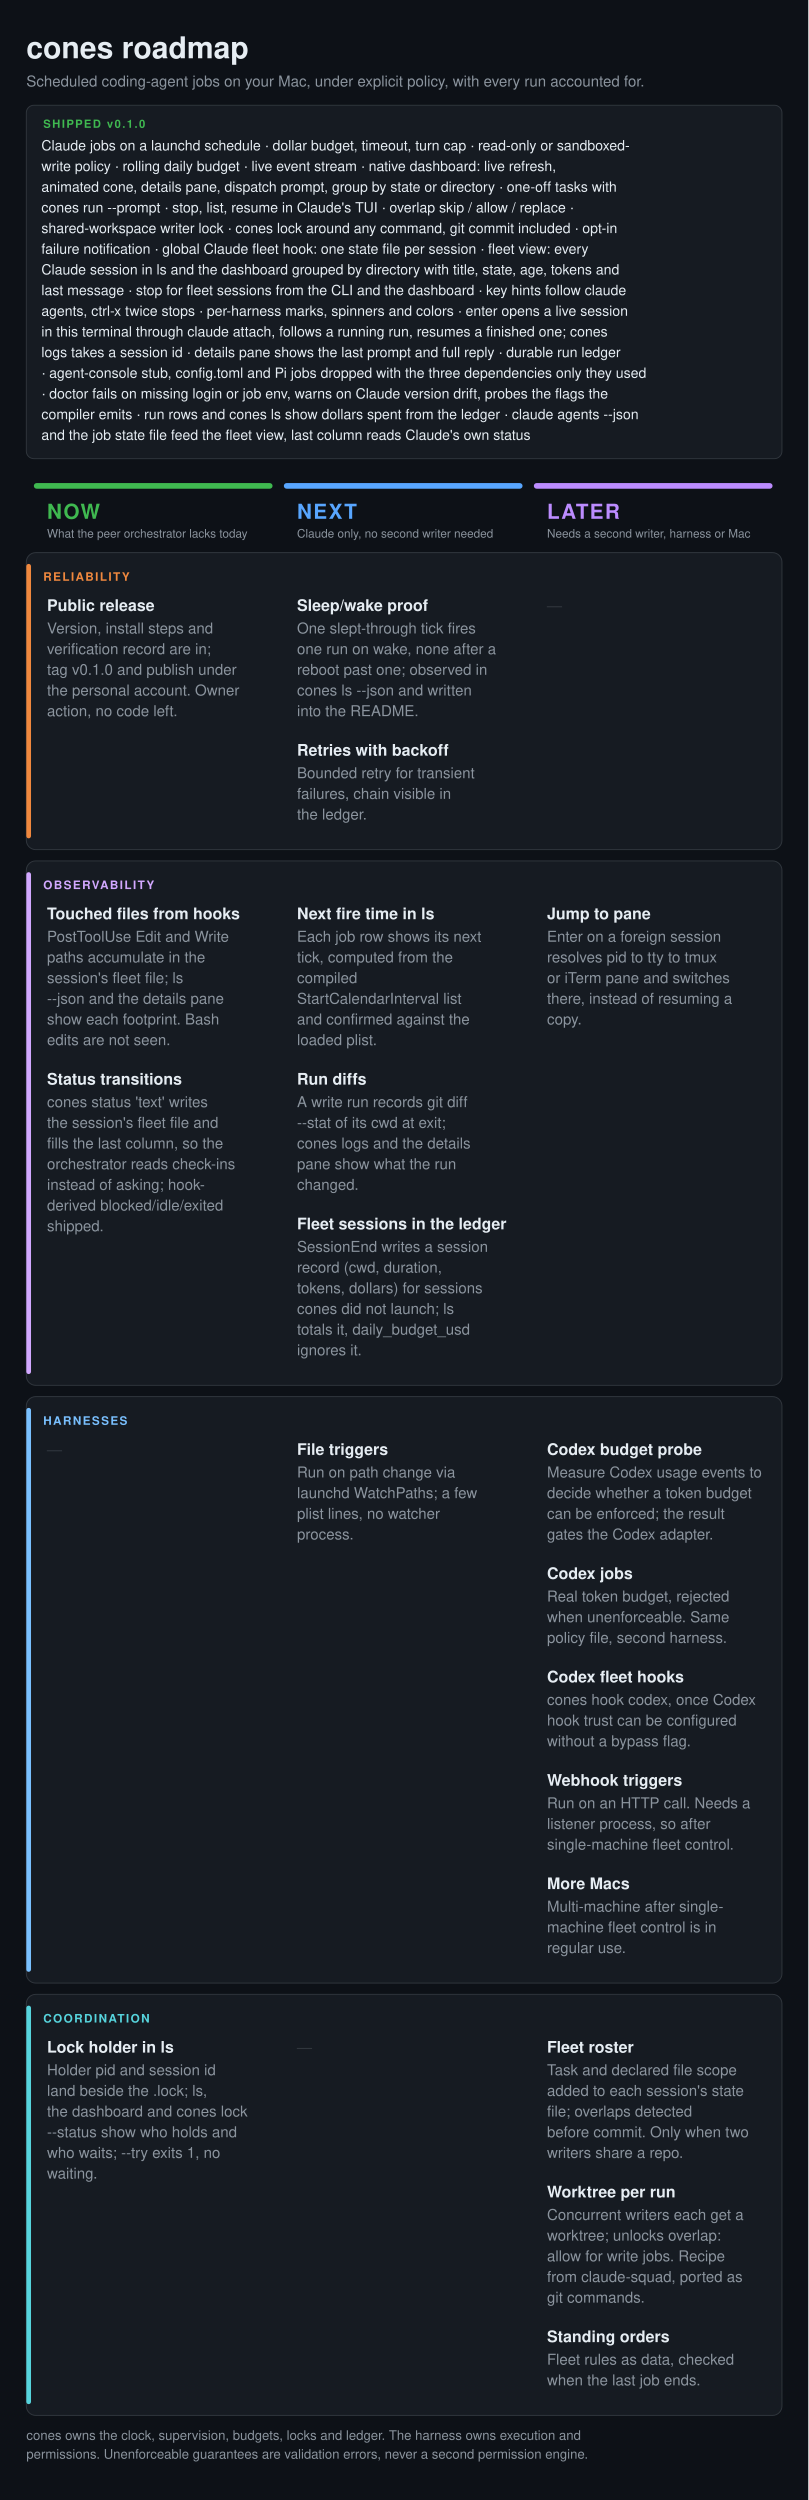
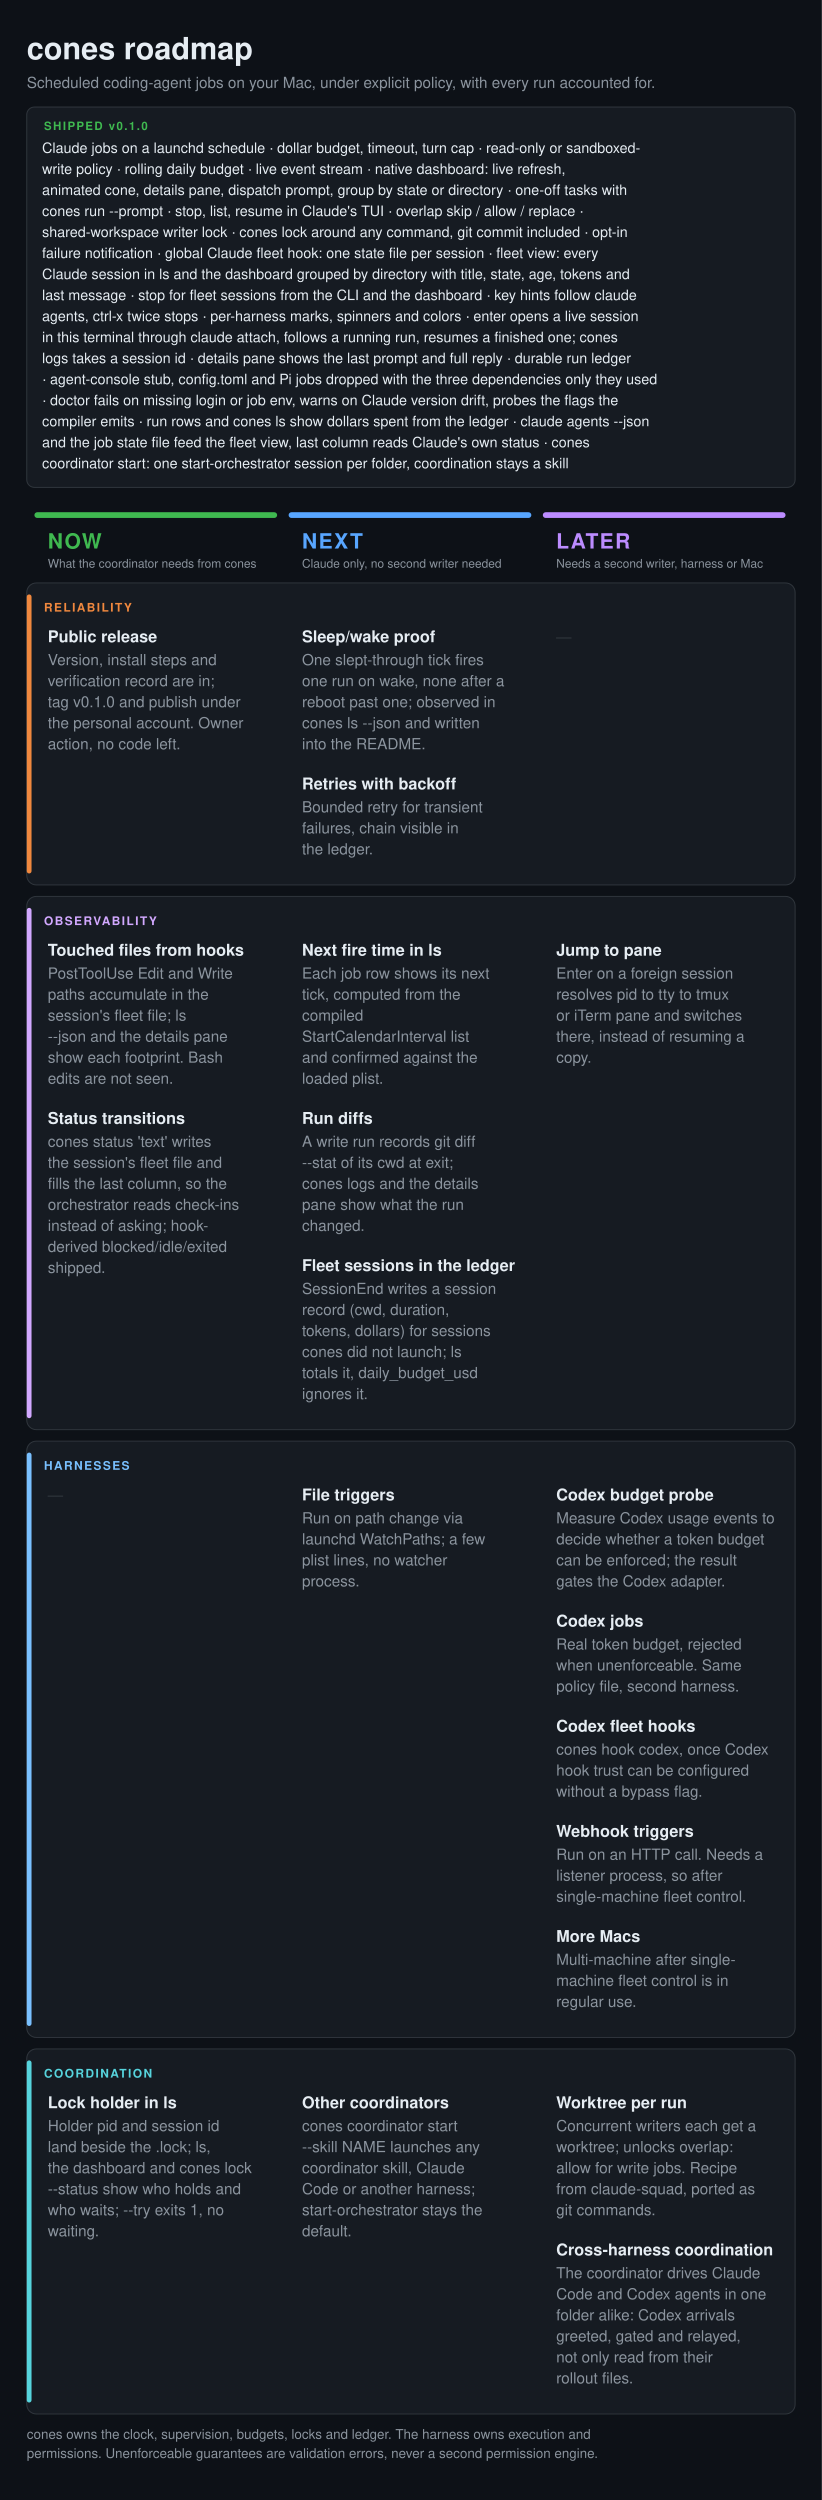
- <svg xmlns="http://www.w3.org/2000/svg" width="860" height="2660" viewBox="0 0 860 2660" font-family="-apple-system,BlinkMacSystemFont,Segoe UI,Helvetica,Arial,sans-serif">
-   <rect width="860" height="2660" fill="#0d1117" />
+ <svg xmlns="http://www.w3.org/2000/svg" width="860" height="2616" viewBox="0 0 860 2616" font-family="-apple-system,BlinkMacSystemFont,Segoe UI,Helvetica,Arial,sans-serif">
+   <rect width="860" height="2616" fill="#0d1117" />
  <text x="28" y="62" font-size="32" fill="#e6edf3" font-weight="700">cones roadmap</text>
  <text x="28" y="92" font-size="16" fill="#8b949e">Scheduled coding-agent jobs on your Mac, under explicit policy, with every run accounted for.</text>
-   <rect x="28" y="112" width="804" height="376" rx="8" fill="#161b22" stroke="#30363d" />
+   <rect x="28" y="112" width="804" height="398" rx="8" fill="#161b22" stroke="#30363d" />
  <text x="46" y="136" font-size="12" fill="#3fb950" font-weight="700" letter-spacing="1.5">SHIPPED  v0.1.0</text>
  <text x="44" y="160" font-size="15" fill="#e6edf3">Claude jobs on a launchd schedule · dollar budget, timeout, turn cap · read-only or sandboxed-</text>
  <text x="44" y="182" font-size="15" fill="#e6edf3">write policy · rolling daily budget · live event stream · native dashboard: live refresh,</text>
  <text x="44" y="204" font-size="15" fill="#e6edf3">animated cone, details pane, dispatch prompt, group by state or directory · one-off tasks with</text>
  <text x="44" y="226" font-size="15" fill="#e6edf3">cones run --prompt · stop, list, resume in Claude's TUI · overlap skip / allow / replace ·</text>
  <text x="44" y="248" font-size="15" fill="#e6edf3">shared-workspace writer lock · cones lock around any command, git commit included · opt-in</text>
  <text x="44" y="270" font-size="15" fill="#e6edf3">failure notification · global Claude fleet hook: one state file per session · fleet view: every</text>
  <text x="44" y="292" font-size="15" fill="#e6edf3">Claude session in ls and the dashboard grouped by directory with title, state, age, tokens and</text>
  <text x="44" y="314" font-size="15" fill="#e6edf3">last message · stop for fleet sessions from the CLI and the dashboard · key hints follow claude</text>
  <text x="44" y="336" font-size="15" fill="#e6edf3">agents, ctrl-x twice stops · per-harness marks, spinners and colors · enter opens a live session</text>
  <text x="44" y="358" font-size="15" fill="#e6edf3">in this terminal through claude attach, follows a running run, resumes a finished one; cones</text>
  <text x="44" y="380" font-size="15" fill="#e6edf3">logs takes a session id · details pane shows the last prompt and full reply · durable run ledger</text>
  <text x="44" y="402" font-size="15" fill="#e6edf3">· agent-console stub, config.toml and Pi jobs dropped with the three dependencies only they used</text>
  <text x="44" y="424" font-size="15" fill="#e6edf3">· doctor fails on missing login or job env, warns on Claude version drift, probes the flags the</text>
  <text x="44" y="446" font-size="15" fill="#e6edf3">compiler emits · run rows and cones ls show dollars spent from the ledger · claude agents --json</text>
-   <text x="44" y="468" font-size="15" fill="#e6edf3">and the job state file feed the fleet view, last column reads Claude's own status</text>
-   <rect x="36" y="514" width="254" height="6" rx="3" fill="#3fb950" />
-   <text x="50" y="552" font-size="22" fill="#3fb950" font-weight="800" letter-spacing="1.5">NOW</text>
-   <text x="50" y="572" font-size="12.5" fill="#8b949e">What the peer orchestrator lacks today</text>
-   <rect x="302" y="514" width="254" height="6" rx="3" fill="#58a6ff" />
-   <text x="316" y="552" font-size="22" fill="#58a6ff" font-weight="800" letter-spacing="1.5">NEXT</text>
-   <text x="316" y="572" font-size="12.5" fill="#8b949e">Claude only, no second writer needed</text>
-   <rect x="568" y="514" width="254" height="6" rx="3" fill="#bc8cff" />
-   <text x="582" y="552" font-size="22" fill="#bc8cff" font-weight="800" letter-spacing="1.5">LATER</text>
-   <text x="582" y="572" font-size="12.5" fill="#8b949e">Needs a second writer, harness or Mac</text>
-   <rect x="28" y="588" width="804" height="316" rx="10" fill="#161b22" stroke="#30363d" />
-   <rect x="28" y="600" width="5" height="292" rx="2.5" fill="#f0883e" />
-   <text x="46" y="618" font-size="12.5" fill="#f0883e" font-weight="700" letter-spacing="1.5">RELIABILITY</text>
-   <text x="50" y="650" font-size="17" fill="#e6edf3" font-weight="700">Public release</text>
-   <text x="50" y="674" font-size="16" fill="#8b949e">Version, install steps and</text>
-   <text x="50" y="696" font-size="16" fill="#8b949e">verification record are in;</text>
-   <text x="50" y="718" font-size="16" fill="#8b949e">tag v0.1.0 and publish under</text>
-   <text x="50" y="740" font-size="16" fill="#8b949e">the personal account. Owner</text>
-   <text x="50" y="762" font-size="16" fill="#8b949e">action, no code left.</text>
-   <text x="316" y="650" font-size="17" fill="#e6edf3" font-weight="700">Sleep/wake proof</text>
-   <text x="316" y="674" font-size="16" fill="#8b949e">One slept-through tick fires</text>
-   <text x="316" y="696" font-size="16" fill="#8b949e">one run on wake, none after a</text>
-   <text x="316" y="718" font-size="16" fill="#8b949e">reboot past one; observed in</text>
-   <text x="316" y="740" font-size="16" fill="#8b949e">cones ls --json and written</text>
-   <text x="316" y="762" font-size="16" fill="#8b949e">into the README.</text>
-   <text x="316" y="804" font-size="17" fill="#e6edf3" font-weight="700">Retries with backoff</text>
-   <text x="316" y="828" font-size="16" fill="#8b949e">Bounded retry for transient</text>
-   <text x="316" y="850" font-size="16" fill="#8b949e">failures, chain visible in</text>
-   <text x="316" y="872" font-size="16" fill="#8b949e">the ledger.</text>
-   <text x="582" y="650" font-size="16" fill="#30363d">—</text>
-   <rect x="28" y="916" width="804" height="558" rx="10" fill="#161b22" stroke="#30363d" />
-   <rect x="28" y="928" width="5" height="534" rx="2.5" fill="#d2a8ff" />
-   <text x="46" y="946" font-size="12.5" fill="#d2a8ff" font-weight="700" letter-spacing="1.5">OBSERVABILITY</text>
-   <text x="50" y="978" font-size="17" fill="#e6edf3" font-weight="700">Touched files from hooks</text>
-   <text x="50" y="1002" font-size="16" fill="#8b949e">PostToolUse Edit and Write</text>
-   <text x="50" y="1024" font-size="16" fill="#8b949e">paths accumulate in the</text>
-   <text x="50" y="1046" font-size="16" fill="#8b949e">session's fleet file; ls</text>
-   <text x="50" y="1068" font-size="16" fill="#8b949e">--json and the details pane</text>
-   <text x="50" y="1090" font-size="16" fill="#8b949e">show each footprint. Bash</text>
-   <text x="50" y="1112" font-size="16" fill="#8b949e">edits are not seen.</text>
-   <text x="50" y="1154" font-size="17" fill="#e6edf3" font-weight="700">Status transitions</text>
-   <text x="50" y="1178" font-size="16" fill="#8b949e">cones status 'text' writes</text>
-   <text x="50" y="1200" font-size="16" fill="#8b949e">the session's fleet file and</text>
-   <text x="50" y="1222" font-size="16" fill="#8b949e">fills the last column, so the</text>
-   <text x="50" y="1244" font-size="16" fill="#8b949e">orchestrator reads check-ins</text>
-   <text x="50" y="1266" font-size="16" fill="#8b949e">instead of asking; hook-</text>
-   <text x="50" y="1288" font-size="16" fill="#8b949e">derived blocked/idle/exited</text>
-   <text x="50" y="1310" font-size="16" fill="#8b949e">shipped.</text>
-   <text x="316" y="978" font-size="17" fill="#e6edf3" font-weight="700">Next fire time in ls</text>
-   <text x="316" y="1002" font-size="16" fill="#8b949e">Each job row shows its next</text>
-   <text x="316" y="1024" font-size="16" fill="#8b949e">tick, computed from the</text>
-   <text x="316" y="1046" font-size="16" fill="#8b949e">compiled</text>
-   <text x="316" y="1068" font-size="16" fill="#8b949e">StartCalendarInterval list</text>
-   <text x="316" y="1090" font-size="16" fill="#8b949e">and confirmed against the</text>
-   <text x="316" y="1112" font-size="16" fill="#8b949e">loaded plist.</text>
-   <text x="316" y="1154" font-size="17" fill="#e6edf3" font-weight="700">Run diffs</text>
-   <text x="316" y="1178" font-size="16" fill="#8b949e">A write run records git diff</text>
-   <text x="316" y="1200" font-size="16" fill="#8b949e">--stat of its cwd at exit;</text>
-   <text x="316" y="1222" font-size="16" fill="#8b949e">cones logs and the details</text>
-   <text x="316" y="1244" font-size="16" fill="#8b949e">pane show what the run</text>
-   <text x="316" y="1266" font-size="16" fill="#8b949e">changed.</text>
-   <text x="316" y="1308" font-size="17" fill="#e6edf3" font-weight="700">Fleet sessions in the ledger</text>
-   <text x="316" y="1332" font-size="16" fill="#8b949e">SessionEnd writes a session</text>
-   <text x="316" y="1354" font-size="16" fill="#8b949e">record (cwd, duration,</text>
-   <text x="316" y="1376" font-size="16" fill="#8b949e">tokens, dollars) for sessions</text>
-   <text x="316" y="1398" font-size="16" fill="#8b949e">cones did not launch; ls</text>
-   <text x="316" y="1420" font-size="16" fill="#8b949e">totals it, daily_budget_usd</text>
-   <text x="316" y="1442" font-size="16" fill="#8b949e">ignores it.</text>
-   <text x="582" y="978" font-size="17" fill="#e6edf3" font-weight="700">Jump to pane</text>
-   <text x="582" y="1002" font-size="16" fill="#8b949e">Enter on a foreign session</text>
-   <text x="582" y="1024" font-size="16" fill="#8b949e">resolves pid to tty to tmux</text>
-   <text x="582" y="1046" font-size="16" fill="#8b949e">or iTerm pane and switches</text>
-   <text x="582" y="1068" font-size="16" fill="#8b949e">there, instead of resuming a</text>
-   <text x="582" y="1090" font-size="16" fill="#8b949e">copy.</text>
-   <rect x="28" y="1486" width="804" height="624" rx="10" fill="#161b22" stroke="#30363d" />
-   <rect x="28" y="1498" width="5" height="600" rx="2.5" fill="#79c0ff" />
-   <text x="46" y="1516" font-size="12.5" fill="#79c0ff" font-weight="700" letter-spacing="1.5">HARNESSES</text>
-   <text x="50" y="1548" font-size="16" fill="#30363d">—</text>
-   <text x="316" y="1548" font-size="17" fill="#e6edf3" font-weight="700">File triggers</text>
-   <text x="316" y="1572" font-size="16" fill="#8b949e">Run on path change via</text>
-   <text x="316" y="1594" font-size="16" fill="#8b949e">launchd WatchPaths; a few</text>
-   <text x="316" y="1616" font-size="16" fill="#8b949e">plist lines, no watcher</text>
-   <text x="316" y="1638" font-size="16" fill="#8b949e">process.</text>
-   <text x="582" y="1548" font-size="17" fill="#e6edf3" font-weight="700">Codex budget probe</text>
-   <text x="582" y="1572" font-size="16" fill="#8b949e">Measure Codex usage events to</text>
-   <text x="582" y="1594" font-size="16" fill="#8b949e">decide whether a token budget</text>
-   <text x="582" y="1616" font-size="16" fill="#8b949e">can be enforced; the result</text>
-   <text x="582" y="1638" font-size="16" fill="#8b949e">gates the Codex adapter.</text>
-   <text x="582" y="1680" font-size="17" fill="#e6edf3" font-weight="700">Codex jobs</text>
-   <text x="582" y="1704" font-size="16" fill="#8b949e">Real token budget, rejected</text>
-   <text x="582" y="1726" font-size="16" fill="#8b949e">when unenforceable. Same</text>
-   <text x="582" y="1748" font-size="16" fill="#8b949e">policy file, second harness.</text>
-   <text x="582" y="1790" font-size="17" fill="#e6edf3" font-weight="700">Codex fleet hooks</text>
-   <text x="582" y="1814" font-size="16" fill="#8b949e">cones hook codex, once Codex</text>
-   <text x="582" y="1836" font-size="16" fill="#8b949e">hook trust can be configured</text>
-   <text x="582" y="1858" font-size="16" fill="#8b949e">without a bypass flag.</text>
-   <text x="582" y="1900" font-size="17" fill="#e6edf3" font-weight="700">Webhook triggers</text>
-   <text x="582" y="1924" font-size="16" fill="#8b949e">Run on an HTTP call. Needs a</text>
-   <text x="582" y="1946" font-size="16" fill="#8b949e">listener process, so after</text>
-   <text x="582" y="1968" font-size="16" fill="#8b949e">single-machine fleet control.</text>
-   <text x="582" y="2010" font-size="17" fill="#e6edf3" font-weight="700">More Macs</text>
-   <text x="582" y="2034" font-size="16" fill="#8b949e">Multi-machine after single-</text>
-   <text x="582" y="2056" font-size="16" fill="#8b949e">machine fleet control is in</text>
-   <text x="582" y="2078" font-size="16" fill="#8b949e">regular use.</text>
-   <rect x="28" y="2122" width="804" height="448" rx="10" fill="#161b22" stroke="#30363d" />
-   <rect x="28" y="2134" width="5" height="424" rx="2.5" fill="#56d4dd" />
-   <text x="46" y="2152" font-size="12.5" fill="#56d4dd" font-weight="700" letter-spacing="1.5">COORDINATION</text>
-   <text x="50" y="2184" font-size="17" fill="#e6edf3" font-weight="700">Lock holder in ls</text>
-   <text x="50" y="2208" font-size="16" fill="#8b949e">Holder pid and session id</text>
-   <text x="50" y="2230" font-size="16" fill="#8b949e">land beside the .lock; ls,</text>
-   <text x="50" y="2252" font-size="16" fill="#8b949e">the dashboard and cones lock</text>
-   <text x="50" y="2274" font-size="16" fill="#8b949e">--status show who holds and</text>
-   <text x="50" y="2296" font-size="16" fill="#8b949e">who waits; --try exits 1, no</text>
-   <text x="50" y="2318" font-size="16" fill="#8b949e">waiting.</text>
-   <text x="316" y="2184" font-size="16" fill="#30363d">—</text>
-   <text x="582" y="2184" font-size="17" fill="#e6edf3" font-weight="700">Fleet roster</text>
-   <text x="582" y="2208" font-size="16" fill="#8b949e">Task and declared file scope</text>
-   <text x="582" y="2230" font-size="16" fill="#8b949e">added to each session's state</text>
-   <text x="582" y="2252" font-size="16" fill="#8b949e">file; overlaps detected</text>
-   <text x="582" y="2274" font-size="16" fill="#8b949e">before commit. Only when two</text>
-   <text x="582" y="2296" font-size="16" fill="#8b949e">writers share a repo.</text>
-   <text x="582" y="2338" font-size="17" fill="#e6edf3" font-weight="700">Worktree per run</text>
-   <text x="582" y="2362" font-size="16" fill="#8b949e">Concurrent writers each get a</text>
-   <text x="582" y="2384" font-size="16" fill="#8b949e">worktree; unlocks overlap:</text>
-   <text x="582" y="2406" font-size="16" fill="#8b949e">allow for write jobs. Recipe</text>
-   <text x="582" y="2428" font-size="16" fill="#8b949e">from claude-squad, ported as</text>
-   <text x="582" y="2450" font-size="16" fill="#8b949e">git commands.</text>
-   <text x="582" y="2492" font-size="17" fill="#e6edf3" font-weight="700">Standing orders</text>
-   <text x="582" y="2516" font-size="16" fill="#8b949e">Fleet rules as data, checked</text>
-   <text x="582" y="2538" font-size="16" fill="#8b949e">when the last job ends.</text>
-   <text x="28" y="2596" font-size="14" fill="#8b949e">cones owns the clock, supervision, budgets, locks and ledger. The harness owns execution and</text>
-   <text x="28" y="2616" font-size="14" fill="#8b949e">permissions. Unenforceable guarantees are validation errors, never a second permission engine.</text>
+   <text x="44" y="468" font-size="15" fill="#e6edf3">and the job state file feed the fleet view, last column reads Claude's own status · cones</text>
+   <text x="44" y="490" font-size="15" fill="#e6edf3">coordinator start: one start-orchestrator session per folder, coordination stays a skill</text>
+   <rect x="36" y="536" width="254" height="6" rx="3" fill="#3fb950" />
+   <text x="50" y="574" font-size="22" fill="#3fb950" font-weight="800" letter-spacing="1.5">NOW</text>
+   <text x="50" y="594" font-size="12.5" fill="#8b949e">What the coordinator needs from cones</text>
+   <rect x="302" y="536" width="254" height="6" rx="3" fill="#58a6ff" />
+   <text x="316" y="574" font-size="22" fill="#58a6ff" font-weight="800" letter-spacing="1.5">NEXT</text>
+   <text x="316" y="594" font-size="12.5" fill="#8b949e">Claude only, no second writer needed</text>
+   <rect x="568" y="536" width="254" height="6" rx="3" fill="#bc8cff" />
+   <text x="582" y="574" font-size="22" fill="#bc8cff" font-weight="800" letter-spacing="1.5">LATER</text>
+   <text x="582" y="594" font-size="12.5" fill="#8b949e">Needs a second writer, harness or Mac</text>
+   <rect x="28" y="610" width="804" height="316" rx="10" fill="#161b22" stroke="#30363d" />
+   <rect x="28" y="622" width="5" height="292" rx="2.5" fill="#f0883e" />
+   <text x="46" y="640" font-size="12.5" fill="#f0883e" font-weight="700" letter-spacing="1.5">RELIABILITY</text>
+   <text x="50" y="672" font-size="17" fill="#e6edf3" font-weight="700">Public release</text>
+   <text x="50" y="696" font-size="16" fill="#8b949e">Version, install steps and</text>
+   <text x="50" y="718" font-size="16" fill="#8b949e">verification record are in;</text>
+   <text x="50" y="740" font-size="16" fill="#8b949e">tag v0.1.0 and publish under</text>
+   <text x="50" y="762" font-size="16" fill="#8b949e">the personal account. Owner</text>
+   <text x="50" y="784" font-size="16" fill="#8b949e">action, no code left.</text>
+   <text x="316" y="672" font-size="17" fill="#e6edf3" font-weight="700">Sleep/wake proof</text>
+   <text x="316" y="696" font-size="16" fill="#8b949e">One slept-through tick fires</text>
+   <text x="316" y="718" font-size="16" fill="#8b949e">one run on wake, none after a</text>
+   <text x="316" y="740" font-size="16" fill="#8b949e">reboot past one; observed in</text>
+   <text x="316" y="762" font-size="16" fill="#8b949e">cones ls --json and written</text>
+   <text x="316" y="784" font-size="16" fill="#8b949e">into the README.</text>
+   <text x="316" y="826" font-size="17" fill="#e6edf3" font-weight="700">Retries with backoff</text>
+   <text x="316" y="850" font-size="16" fill="#8b949e">Bounded retry for transient</text>
+   <text x="316" y="872" font-size="16" fill="#8b949e">failures, chain visible in</text>
+   <text x="316" y="894" font-size="16" fill="#8b949e">the ledger.</text>
+   <text x="582" y="672" font-size="16" fill="#30363d">—</text>
+   <rect x="28" y="938" width="804" height="558" rx="10" fill="#161b22" stroke="#30363d" />
+   <rect x="28" y="950" width="5" height="534" rx="2.5" fill="#d2a8ff" />
+   <text x="46" y="968" font-size="12.5" fill="#d2a8ff" font-weight="700" letter-spacing="1.5">OBSERVABILITY</text>
+   <text x="50" y="1000" font-size="17" fill="#e6edf3" font-weight="700">Touched files from hooks</text>
+   <text x="50" y="1024" font-size="16" fill="#8b949e">PostToolUse Edit and Write</text>
+   <text x="50" y="1046" font-size="16" fill="#8b949e">paths accumulate in the</text>
+   <text x="50" y="1068" font-size="16" fill="#8b949e">session's fleet file; ls</text>
+   <text x="50" y="1090" font-size="16" fill="#8b949e">--json and the details pane</text>
+   <text x="50" y="1112" font-size="16" fill="#8b949e">show each footprint. Bash</text>
+   <text x="50" y="1134" font-size="16" fill="#8b949e">edits are not seen.</text>
+   <text x="50" y="1176" font-size="17" fill="#e6edf3" font-weight="700">Status transitions</text>
+   <text x="50" y="1200" font-size="16" fill="#8b949e">cones status 'text' writes</text>
+   <text x="50" y="1222" font-size="16" fill="#8b949e">the session's fleet file and</text>
+   <text x="50" y="1244" font-size="16" fill="#8b949e">fills the last column, so the</text>
+   <text x="50" y="1266" font-size="16" fill="#8b949e">orchestrator reads check-ins</text>
+   <text x="50" y="1288" font-size="16" fill="#8b949e">instead of asking; hook-</text>
+   <text x="50" y="1310" font-size="16" fill="#8b949e">derived blocked/idle/exited</text>
+   <text x="50" y="1332" font-size="16" fill="#8b949e">shipped.</text>
+   <text x="316" y="1000" font-size="17" fill="#e6edf3" font-weight="700">Next fire time in ls</text>
+   <text x="316" y="1024" font-size="16" fill="#8b949e">Each job row shows its next</text>
+   <text x="316" y="1046" font-size="16" fill="#8b949e">tick, computed from the</text>
+   <text x="316" y="1068" font-size="16" fill="#8b949e">compiled</text>
+   <text x="316" y="1090" font-size="16" fill="#8b949e">StartCalendarInterval list</text>
+   <text x="316" y="1112" font-size="16" fill="#8b949e">and confirmed against the</text>
+   <text x="316" y="1134" font-size="16" fill="#8b949e">loaded plist.</text>
+   <text x="316" y="1176" font-size="17" fill="#e6edf3" font-weight="700">Run diffs</text>
+   <text x="316" y="1200" font-size="16" fill="#8b949e">A write run records git diff</text>
+   <text x="316" y="1222" font-size="16" fill="#8b949e">--stat of its cwd at exit;</text>
+   <text x="316" y="1244" font-size="16" fill="#8b949e">cones logs and the details</text>
+   <text x="316" y="1266" font-size="16" fill="#8b949e">pane show what the run</text>
+   <text x="316" y="1288" font-size="16" fill="#8b949e">changed.</text>
+   <text x="316" y="1330" font-size="17" fill="#e6edf3" font-weight="700">Fleet sessions in the ledger</text>
+   <text x="316" y="1354" font-size="16" fill="#8b949e">SessionEnd writes a session</text>
+   <text x="316" y="1376" font-size="16" fill="#8b949e">record (cwd, duration,</text>
+   <text x="316" y="1398" font-size="16" fill="#8b949e">tokens, dollars) for sessions</text>
+   <text x="316" y="1420" font-size="16" fill="#8b949e">cones did not launch; ls</text>
+   <text x="316" y="1442" font-size="16" fill="#8b949e">totals it, daily_budget_usd</text>
+   <text x="316" y="1464" font-size="16" fill="#8b949e">ignores it.</text>
+   <text x="582" y="1000" font-size="17" fill="#e6edf3" font-weight="700">Jump to pane</text>
+   <text x="582" y="1024" font-size="16" fill="#8b949e">Enter on a foreign session</text>
+   <text x="582" y="1046" font-size="16" fill="#8b949e">resolves pid to tty to tmux</text>
+   <text x="582" y="1068" font-size="16" fill="#8b949e">or iTerm pane and switches</text>
+   <text x="582" y="1090" font-size="16" fill="#8b949e">there, instead of resuming a</text>
+   <text x="582" y="1112" font-size="16" fill="#8b949e">copy.</text>
+   <rect x="28" y="1508" width="804" height="624" rx="10" fill="#161b22" stroke="#30363d" />
+   <rect x="28" y="1520" width="5" height="600" rx="2.5" fill="#79c0ff" />
+   <text x="46" y="1538" font-size="12.5" fill="#79c0ff" font-weight="700" letter-spacing="1.5">HARNESSES</text>
+   <text x="50" y="1570" font-size="16" fill="#30363d">—</text>
+   <text x="316" y="1570" font-size="17" fill="#e6edf3" font-weight="700">File triggers</text>
+   <text x="316" y="1594" font-size="16" fill="#8b949e">Run on path change via</text>
+   <text x="316" y="1616" font-size="16" fill="#8b949e">launchd WatchPaths; a few</text>
+   <text x="316" y="1638" font-size="16" fill="#8b949e">plist lines, no watcher</text>
+   <text x="316" y="1660" font-size="16" fill="#8b949e">process.</text>
+   <text x="582" y="1570" font-size="17" fill="#e6edf3" font-weight="700">Codex budget probe</text>
+   <text x="582" y="1594" font-size="16" fill="#8b949e">Measure Codex usage events to</text>
+   <text x="582" y="1616" font-size="16" fill="#8b949e">decide whether a token budget</text>
+   <text x="582" y="1638" font-size="16" fill="#8b949e">can be enforced; the result</text>
+   <text x="582" y="1660" font-size="16" fill="#8b949e">gates the Codex adapter.</text>
+   <text x="582" y="1702" font-size="17" fill="#e6edf3" font-weight="700">Codex jobs</text>
+   <text x="582" y="1726" font-size="16" fill="#8b949e">Real token budget, rejected</text>
+   <text x="582" y="1748" font-size="16" fill="#8b949e">when unenforceable. Same</text>
+   <text x="582" y="1770" font-size="16" fill="#8b949e">policy file, second harness.</text>
+   <text x="582" y="1812" font-size="17" fill="#e6edf3" font-weight="700">Codex fleet hooks</text>
+   <text x="582" y="1836" font-size="16" fill="#8b949e">cones hook codex, once Codex</text>
+   <text x="582" y="1858" font-size="16" fill="#8b949e">hook trust can be configured</text>
+   <text x="582" y="1880" font-size="16" fill="#8b949e">without a bypass flag.</text>
+   <text x="582" y="1922" font-size="17" fill="#e6edf3" font-weight="700">Webhook triggers</text>
+   <text x="582" y="1946" font-size="16" fill="#8b949e">Run on an HTTP call. Needs a</text>
+   <text x="582" y="1968" font-size="16" fill="#8b949e">listener process, so after</text>
+   <text x="582" y="1990" font-size="16" fill="#8b949e">single-machine fleet control.</text>
+   <text x="582" y="2032" font-size="17" fill="#e6edf3" font-weight="700">More Macs</text>
+   <text x="582" y="2056" font-size="16" fill="#8b949e">Multi-machine after single-</text>
+   <text x="582" y="2078" font-size="16" fill="#8b949e">machine fleet control is in</text>
+   <text x="582" y="2100" font-size="16" fill="#8b949e">regular use.</text>
+   <rect x="28" y="2144" width="804" height="382" rx="10" fill="#161b22" stroke="#30363d" />
+   <rect x="28" y="2156" width="5" height="358" rx="2.5" fill="#56d4dd" />
+   <text x="46" y="2174" font-size="12.5" fill="#56d4dd" font-weight="700" letter-spacing="1.5">COORDINATION</text>
+   <text x="50" y="2206" font-size="17" fill="#e6edf3" font-weight="700">Lock holder in ls</text>
+   <text x="50" y="2230" font-size="16" fill="#8b949e">Holder pid and session id</text>
+   <text x="50" y="2252" font-size="16" fill="#8b949e">land beside the .lock; ls,</text>
+   <text x="50" y="2274" font-size="16" fill="#8b949e">the dashboard and cones lock</text>
+   <text x="50" y="2296" font-size="16" fill="#8b949e">--status show who holds and</text>
+   <text x="50" y="2318" font-size="16" fill="#8b949e">who waits; --try exits 1, no</text>
+   <text x="50" y="2340" font-size="16" fill="#8b949e">waiting.</text>
+   <text x="316" y="2206" font-size="17" fill="#e6edf3" font-weight="700">Other coordinators</text>
+   <text x="316" y="2230" font-size="16" fill="#8b949e">cones coordinator start</text>
+   <text x="316" y="2252" font-size="16" fill="#8b949e">--skill NAME launches any</text>
+   <text x="316" y="2274" font-size="16" fill="#8b949e">coordinator skill, Claude</text>
+   <text x="316" y="2296" font-size="16" fill="#8b949e">Code or another harness;</text>
+   <text x="316" y="2318" font-size="16" fill="#8b949e">start-orchestrator stays the</text>
+   <text x="316" y="2340" font-size="16" fill="#8b949e">default.</text>
+   <text x="582" y="2206" font-size="17" fill="#e6edf3" font-weight="700">Worktree per run</text>
+   <text x="582" y="2230" font-size="16" fill="#8b949e">Concurrent writers each get a</text>
+   <text x="582" y="2252" font-size="16" fill="#8b949e">worktree; unlocks overlap:</text>
+   <text x="582" y="2274" font-size="16" fill="#8b949e">allow for write jobs. Recipe</text>
+   <text x="582" y="2296" font-size="16" fill="#8b949e">from claude-squad, ported as</text>
+   <text x="582" y="2318" font-size="16" fill="#8b949e">git commands.</text>
+   <text x="582" y="2360" font-size="17" fill="#e6edf3" font-weight="700">Cross-harness coordination</text>
+   <text x="582" y="2384" font-size="16" fill="#8b949e">The coordinator drives Claude</text>
+   <text x="582" y="2406" font-size="16" fill="#8b949e">Code and Codex agents in one</text>
+   <text x="582" y="2428" font-size="16" fill="#8b949e">folder alike: Codex arrivals</text>
+   <text x="582" y="2450" font-size="16" fill="#8b949e">greeted, gated and relayed,</text>
+   <text x="582" y="2472" font-size="16" fill="#8b949e">not only read from their</text>
+   <text x="582" y="2494" font-size="16" fill="#8b949e">rollout files.</text>
+   <text x="28" y="2552" font-size="14" fill="#8b949e">cones owns the clock, supervision, budgets, locks and ledger. The harness owns execution and</text>
+   <text x="28" y="2572" font-size="14" fill="#8b949e">permissions. Unenforceable guarantees are validation errors, never a second permission engine.</text>
</svg>
